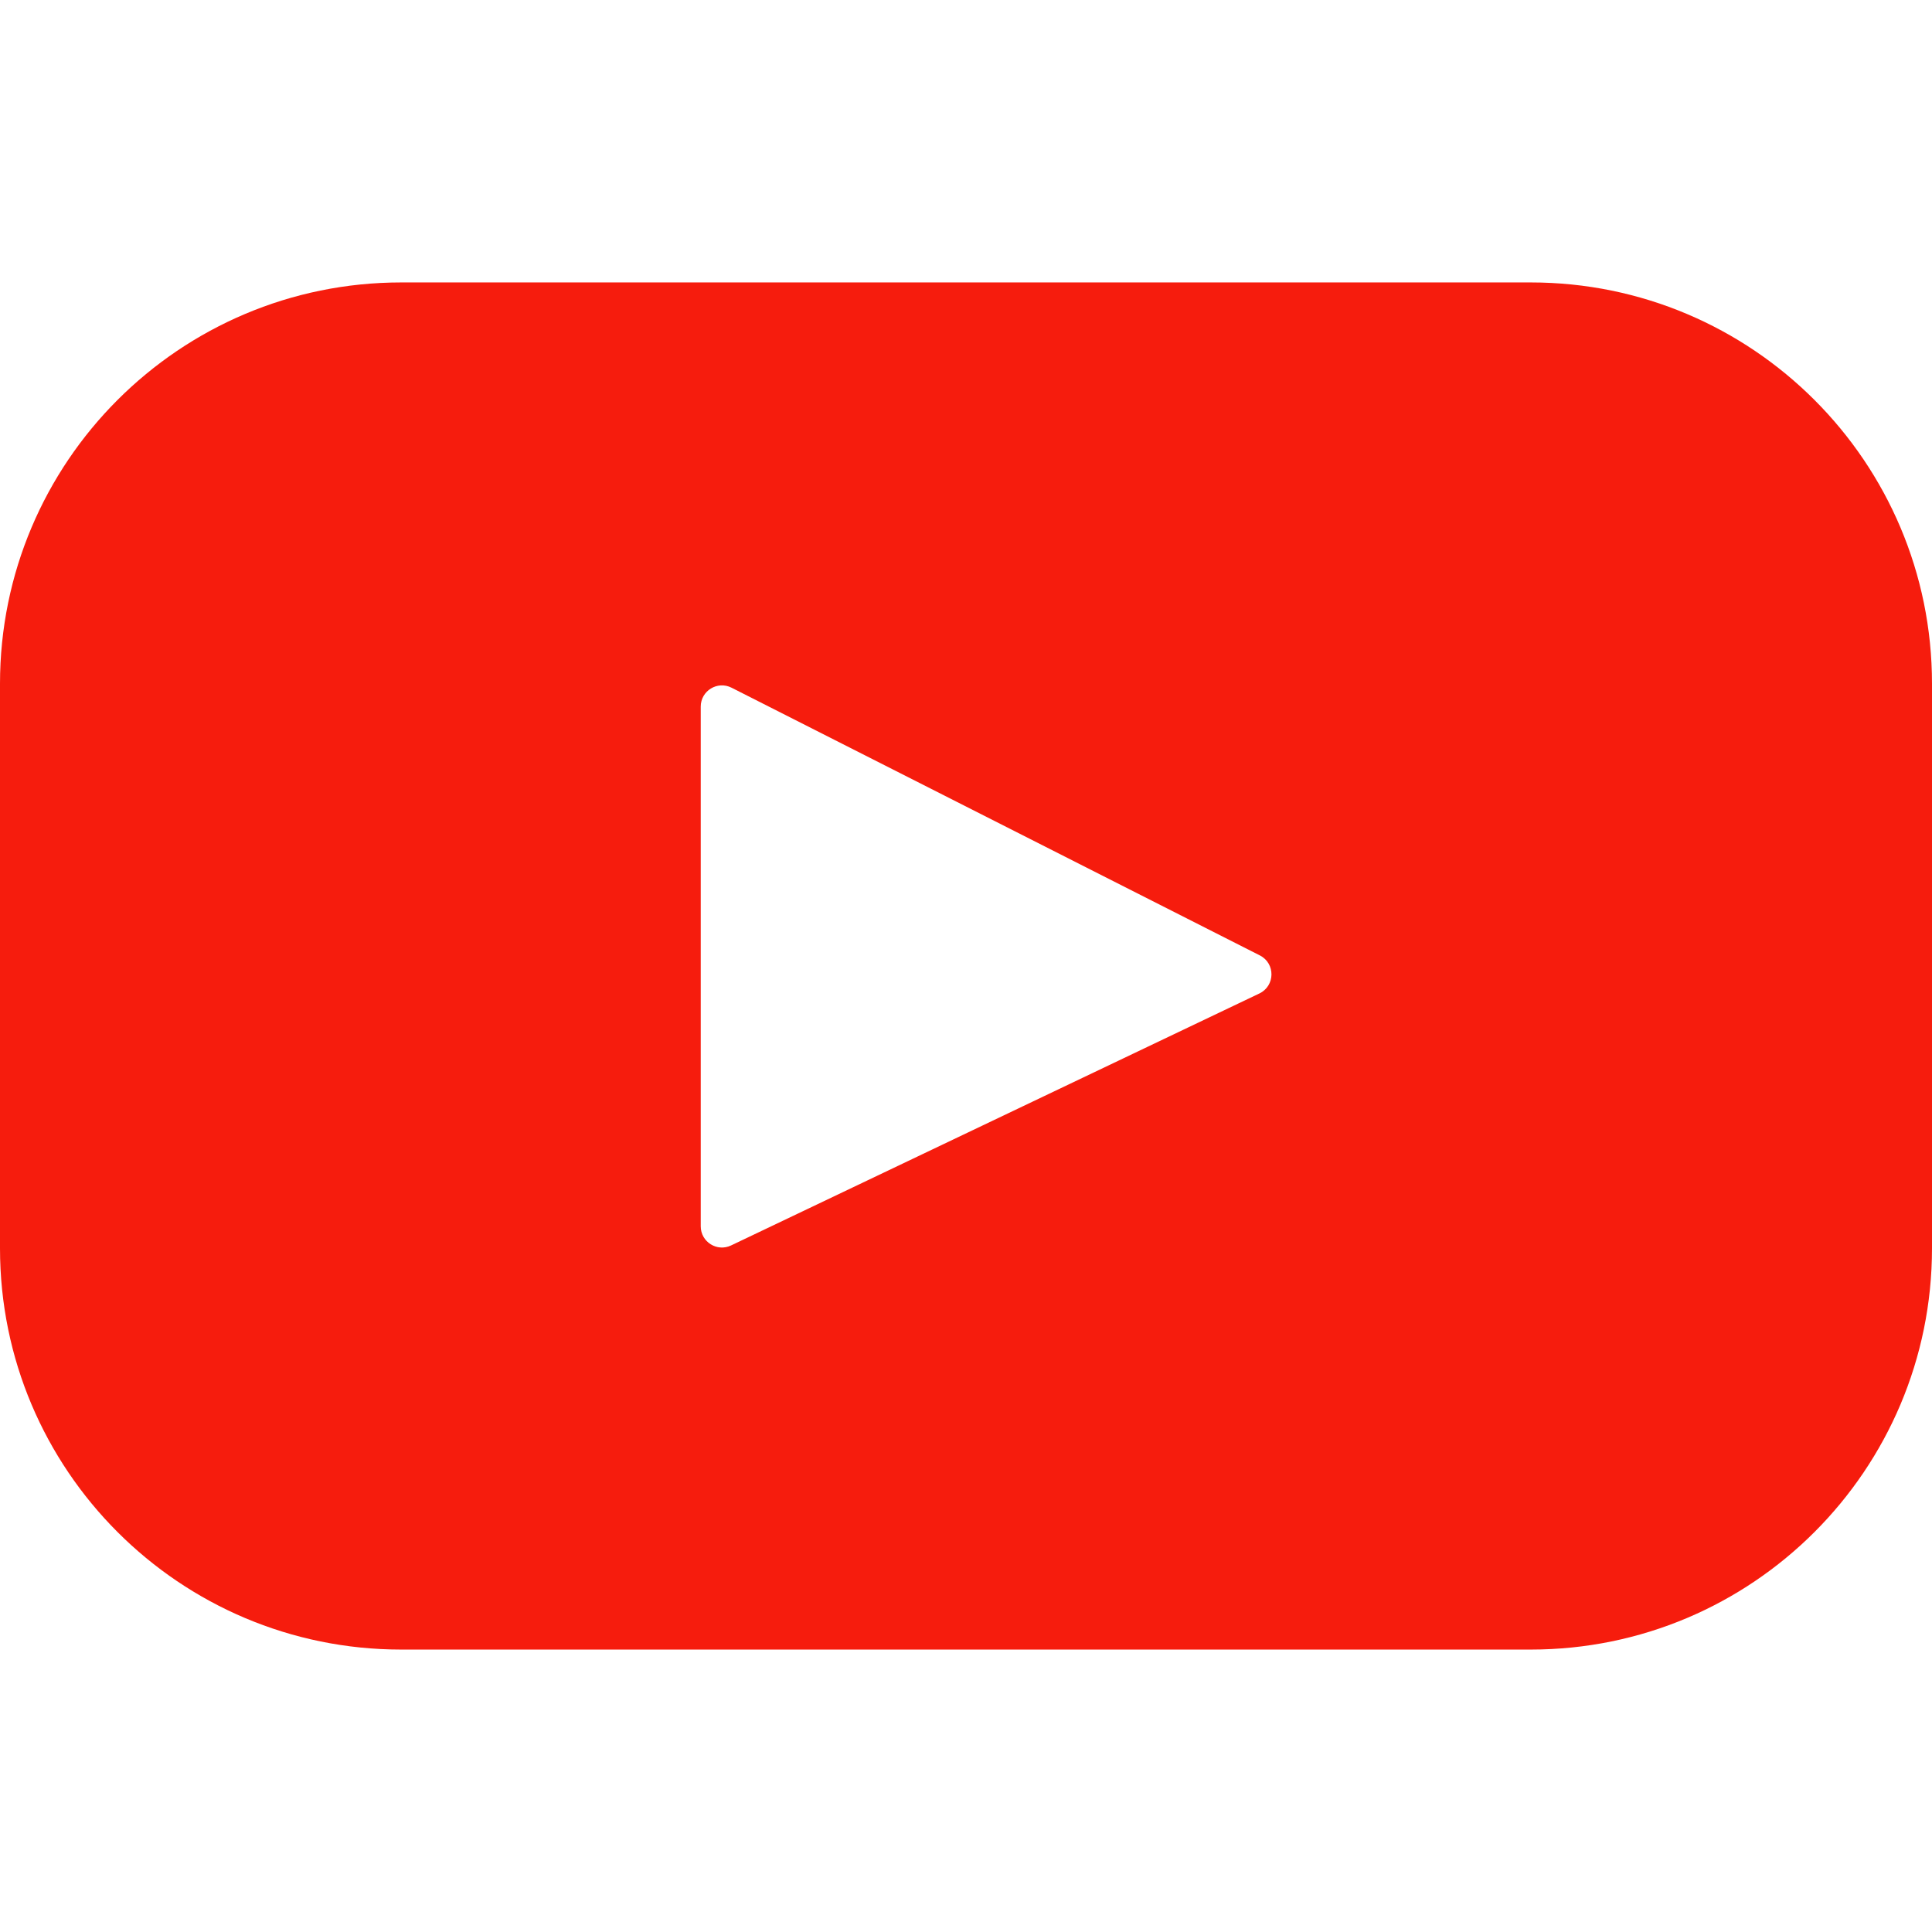
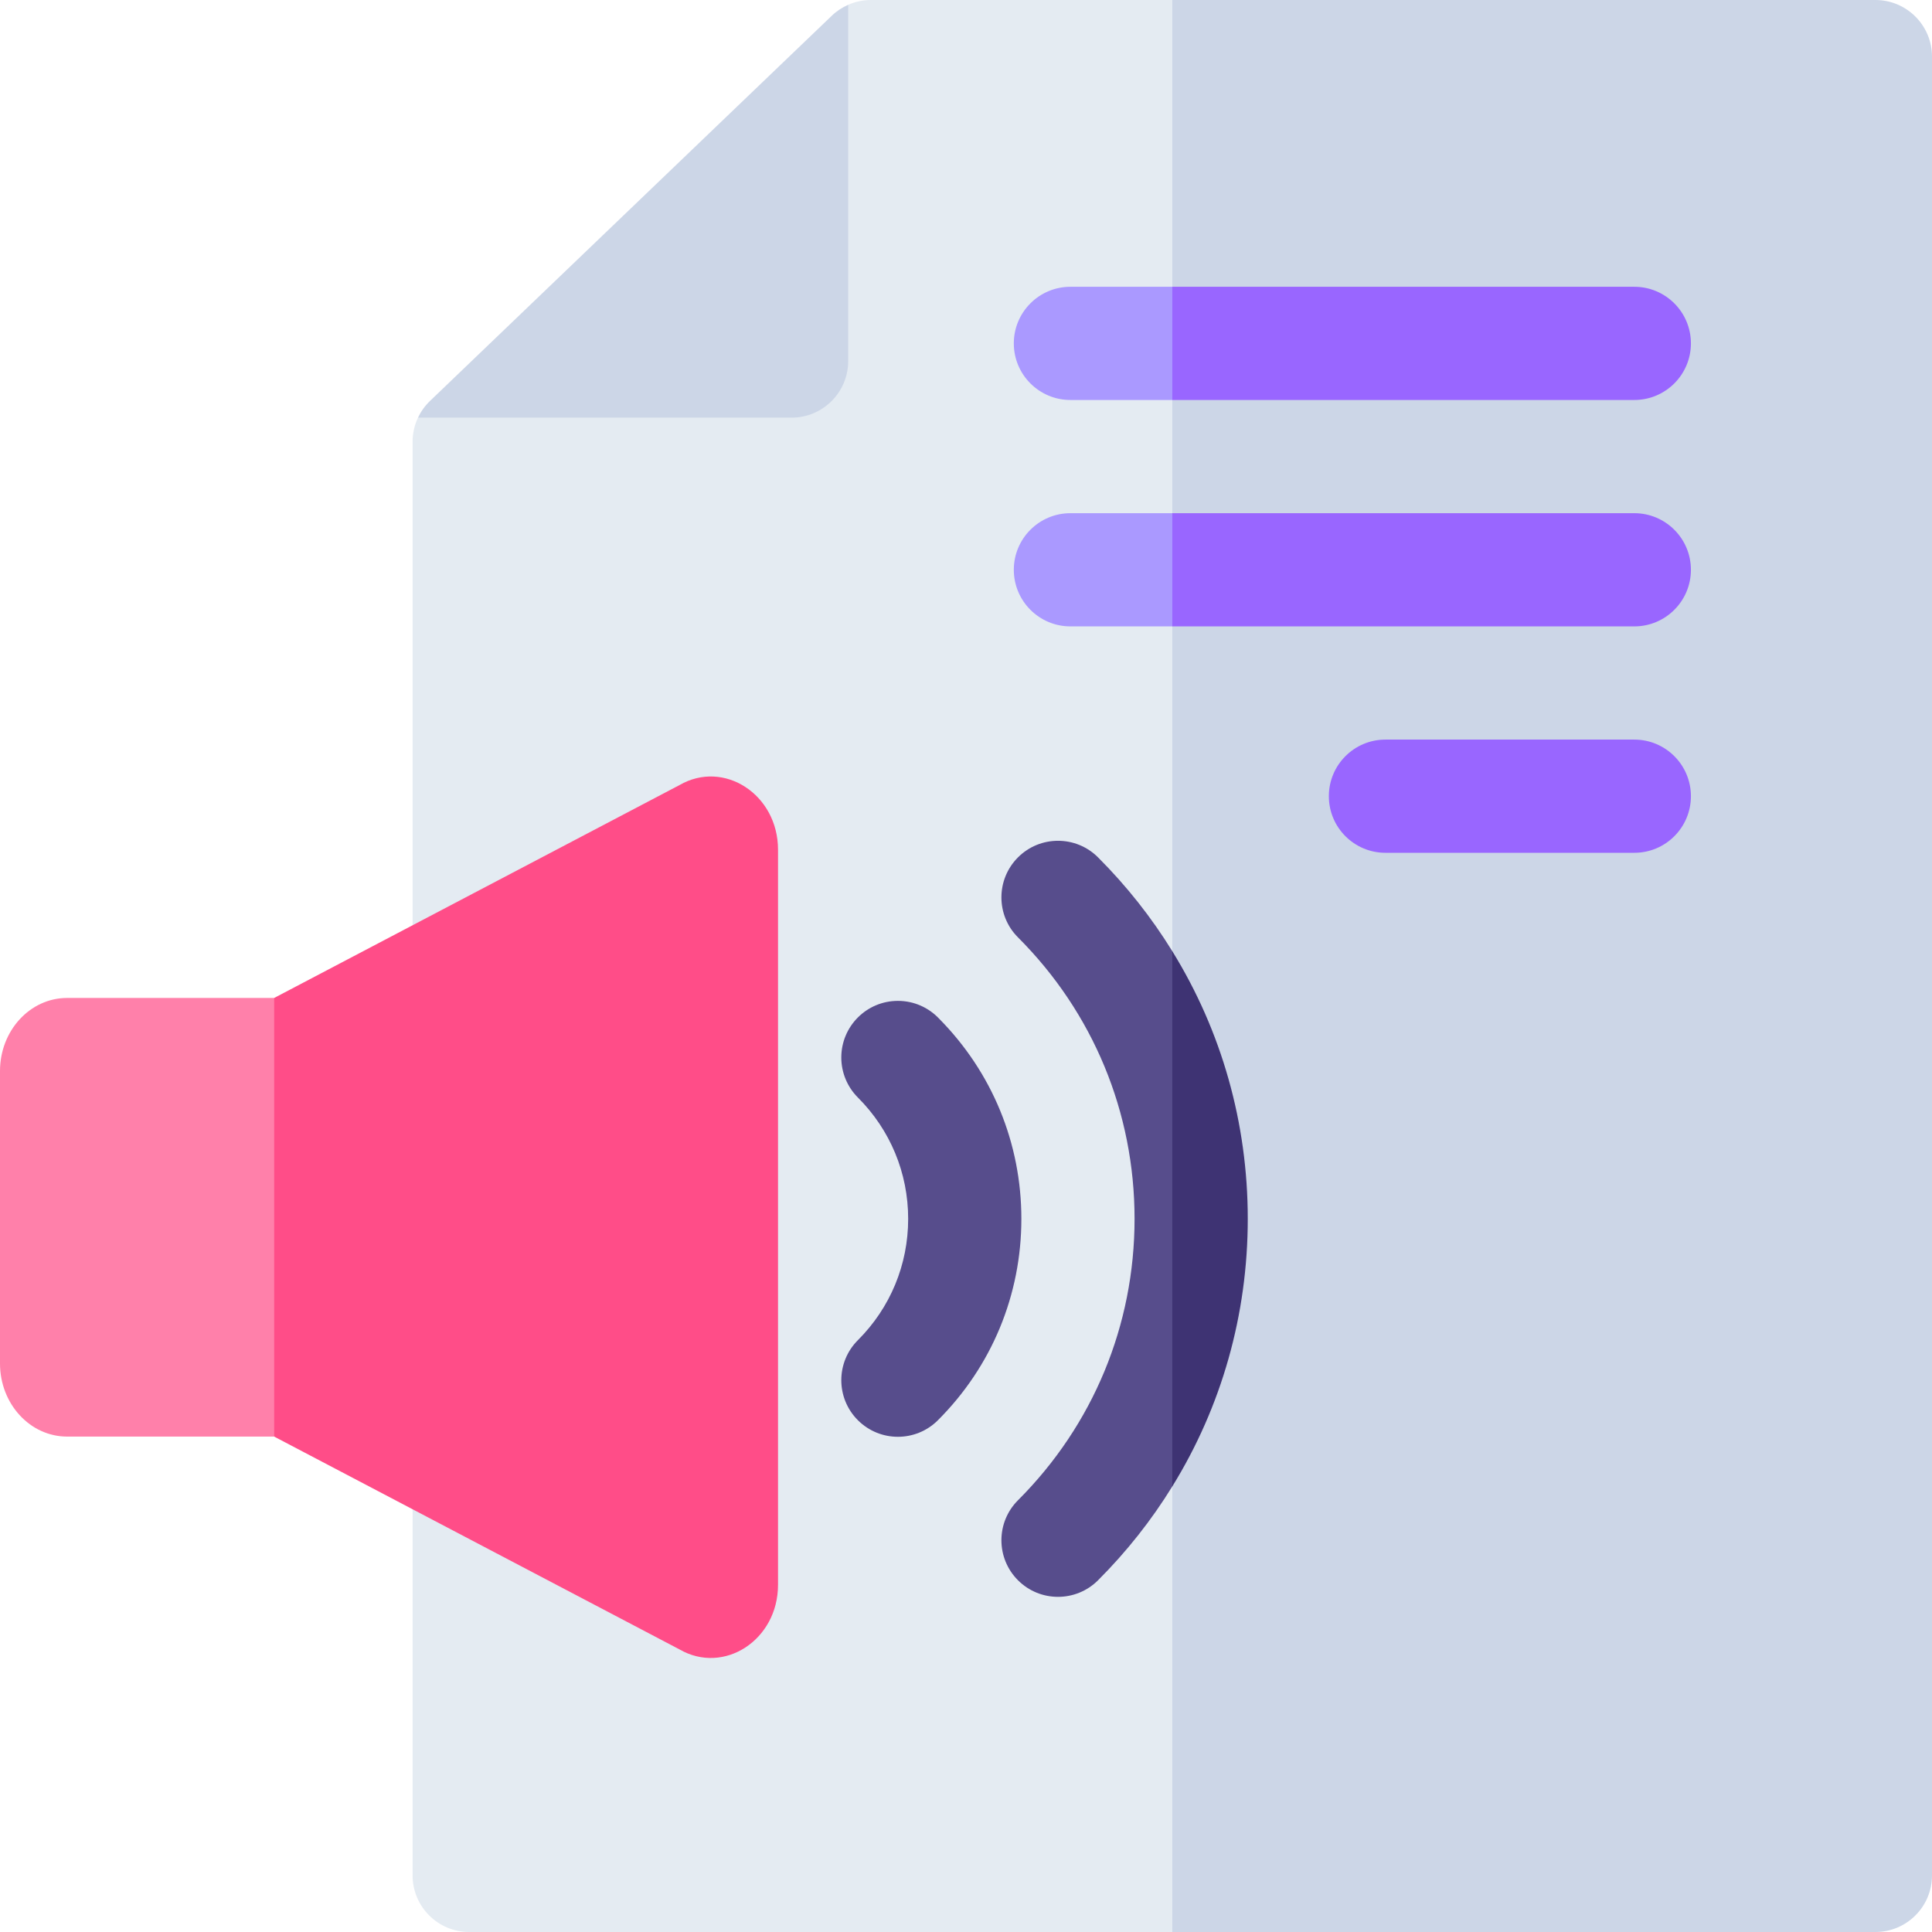
- <svg xmlns="http://www.w3.org/2000/svg" height="800px" width="800px" version="1.1" id="Layer_1" viewBox="0 0 461.001 461.001" xml:space="preserve">
+ <svg xmlns="http://www.w3.org/2000/svg" id="Capa_1" enable-background="new 0 0 512 512" height="512" viewBox="0 0 512 512" width="512">
  <g>
-     <path style="fill:#F61C0D;" d="M365.257,67.393H95.744C42.866,67.393,0,110.259,0,163.137v134.728   c0,52.878,42.866,95.744,95.744,95.744h269.513c52.878,0,95.744-42.866,95.744-95.744V163.137   C461.001,110.259,418.135,67.393,365.257,67.393z M300.506,237.056l-126.06,60.123c-3.359,1.602-7.239-0.847-7.239-4.568V168.607   c0-3.774,3.982-6.22,7.348-4.514l126.06,63.881C304.363,229.873,304.298,235.248,300.506,237.056z" />
+     <path d="m346.683 50.553-36.013-50.553h-79.86c-2.1 0-4.15.44-6.03 1.27l-38.34 74.19-75.67 35.22c-.93 1.98-1.43 4.16-1.43 6.4v379.92c0 8.28 6.72 15 15 15h186.33l36.013-36.95z" fill="#e4ebf2" />
+     <path d="m512 15v482c0 8.28-6.72 15-15 15h-186.33v-512h186.33c8.28 0 15 6.72 15 15z" fill="#ccd6e7" />
+     <g>
+       <path d="m224.78 1.27v94.41c0 8.28-6.72 15-15 15h-99.01c.78-1.64 1.85-3.15 3.19-4.43l106.47-102.08c1.27-1.23 2.75-2.2 4.35-2.9z" fill="#ccd6e7" />
+     </g>
+     <path d="m72.657 264.467h-54.866c-9.833 0-17.791 8.666-17.791 19.374v77.495c0 10.694 7.958 19.374 17.791 19.374h54.867l36.005-64.22z" fill="#ff80aa" />
+     <path d="m206.184 225.177v194.822c0 14.643-14.346 23.924-26.129 17.101l-107.398-56.39v-116.243l107.398-56.404c11.797-6.838 26.129 2.481 26.129 17.114z" fill="#ff4d88" />
+     <g>
+       <g>
+         <path d="m237.955 380.765c-3.842 0-7.682-1.466-10.612-4.398-5.855-5.86-5.851-15.358.01-21.213 8.59-8.583 13.321-20 13.321-32.148 0-12.141-4.733-23.56-13.327-32.153-2.813-2.813-4.393-6.628-4.393-10.606 0-8.284 6.716-15.005 15-15.005 4.302 0 8.181 1.81 10.916 4.71 14.064 14.224 21.804 33.048 21.804 53.055 0 20.167-7.855 39.122-22.118 53.371-2.928 2.924-6.765 4.387-10.601 4.387z" fill="#574d8c" />
+       </g>
+       <g>
+         <path d="m320.737 285.502-10.067-33.422c-5.5-8.93-12.08-17.27-19.68-24.87-5.86-5.86-15.36-5.86-21.21 0-5.86 5.86-5.86 15.36 0 21.21 19.92 19.92 30.89 46.4 30.89 74.58s-10.97 54.66-30.89 74.58c-5.86 5.85-5.86 15.35 0 21.21 2.93 2.93 6.76 4.39 10.6 4.39s7.68-1.46 10.61-4.39c7.6-7.6 14.19-15.95 19.68-24.87l10.067-48.679z" fill="#574d8c" />
+       </g>
+     </g>
+     <g>
+       <path d="m328.189 91-17.519-15h-27c-8.28 0-15 6.72-15 15s6.72 15 15 15h27z" fill="#a9f" />
+     </g>
+     <g>
+       <path d="m310.67 136h-27c-8.28 0-15 6.72-15 15s6.72 15 15 15h27l16.923-15.51z" fill="#a9f" />
+     </g>
+     <g>
+       <path d="m433.11 226h-65.95c-8.284 0-15-6.716-15-15s6.716-15 15-15h65.95c8.284 0 15 6.716 15 15s-6.715 15-15 15z" fill="#96f" />
+     </g>
+     <path d="m330.67 323c0 25.44-6.96 49.81-20 70.92v-141.84c13.04 21.11 20 45.48 20 70.92z" fill="#3e3373" />
+     <g fill="#96f">
+       <path d="m448.11 151c0 8.28-6.72 15-15 15h-122.44v-30h122.44c8.28 0 15 6.72 15 15z" />
+       <path d="m433.11 106h-122.44v-30h122.44c8.28 0 15 6.72 15 15s-6.72 15-15 15z" />
+     </g>
  </g>
</svg>
